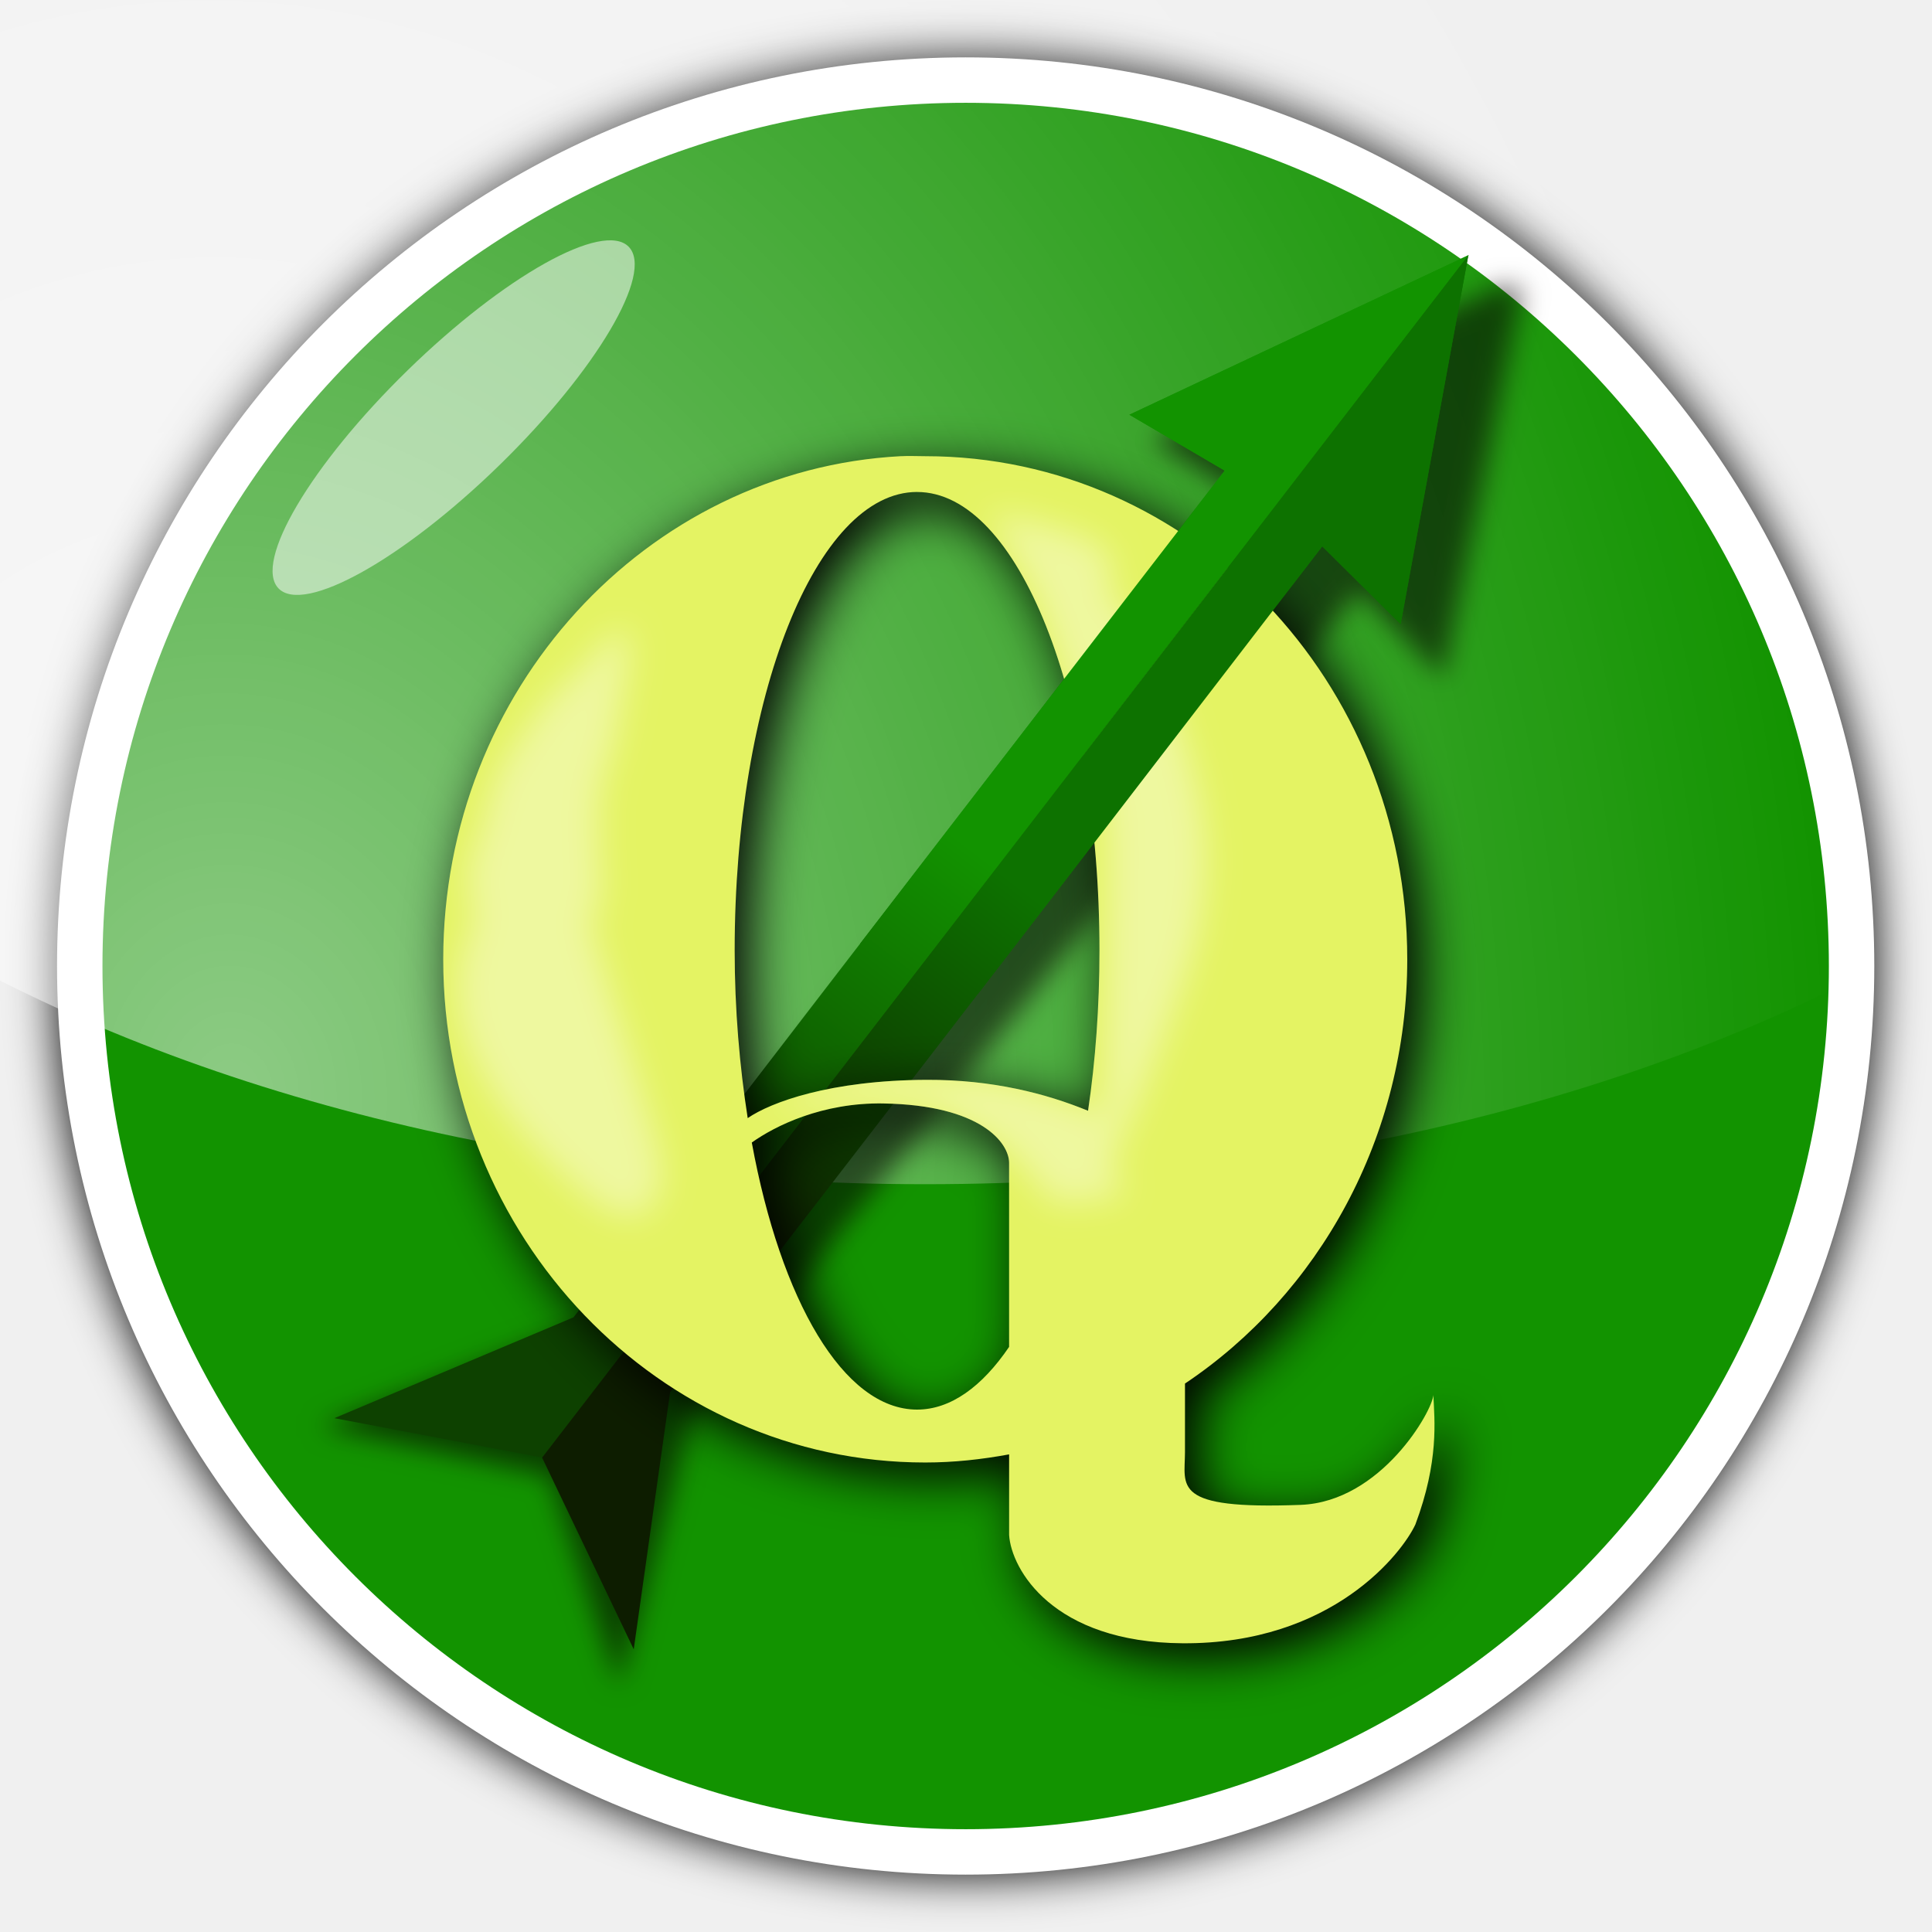
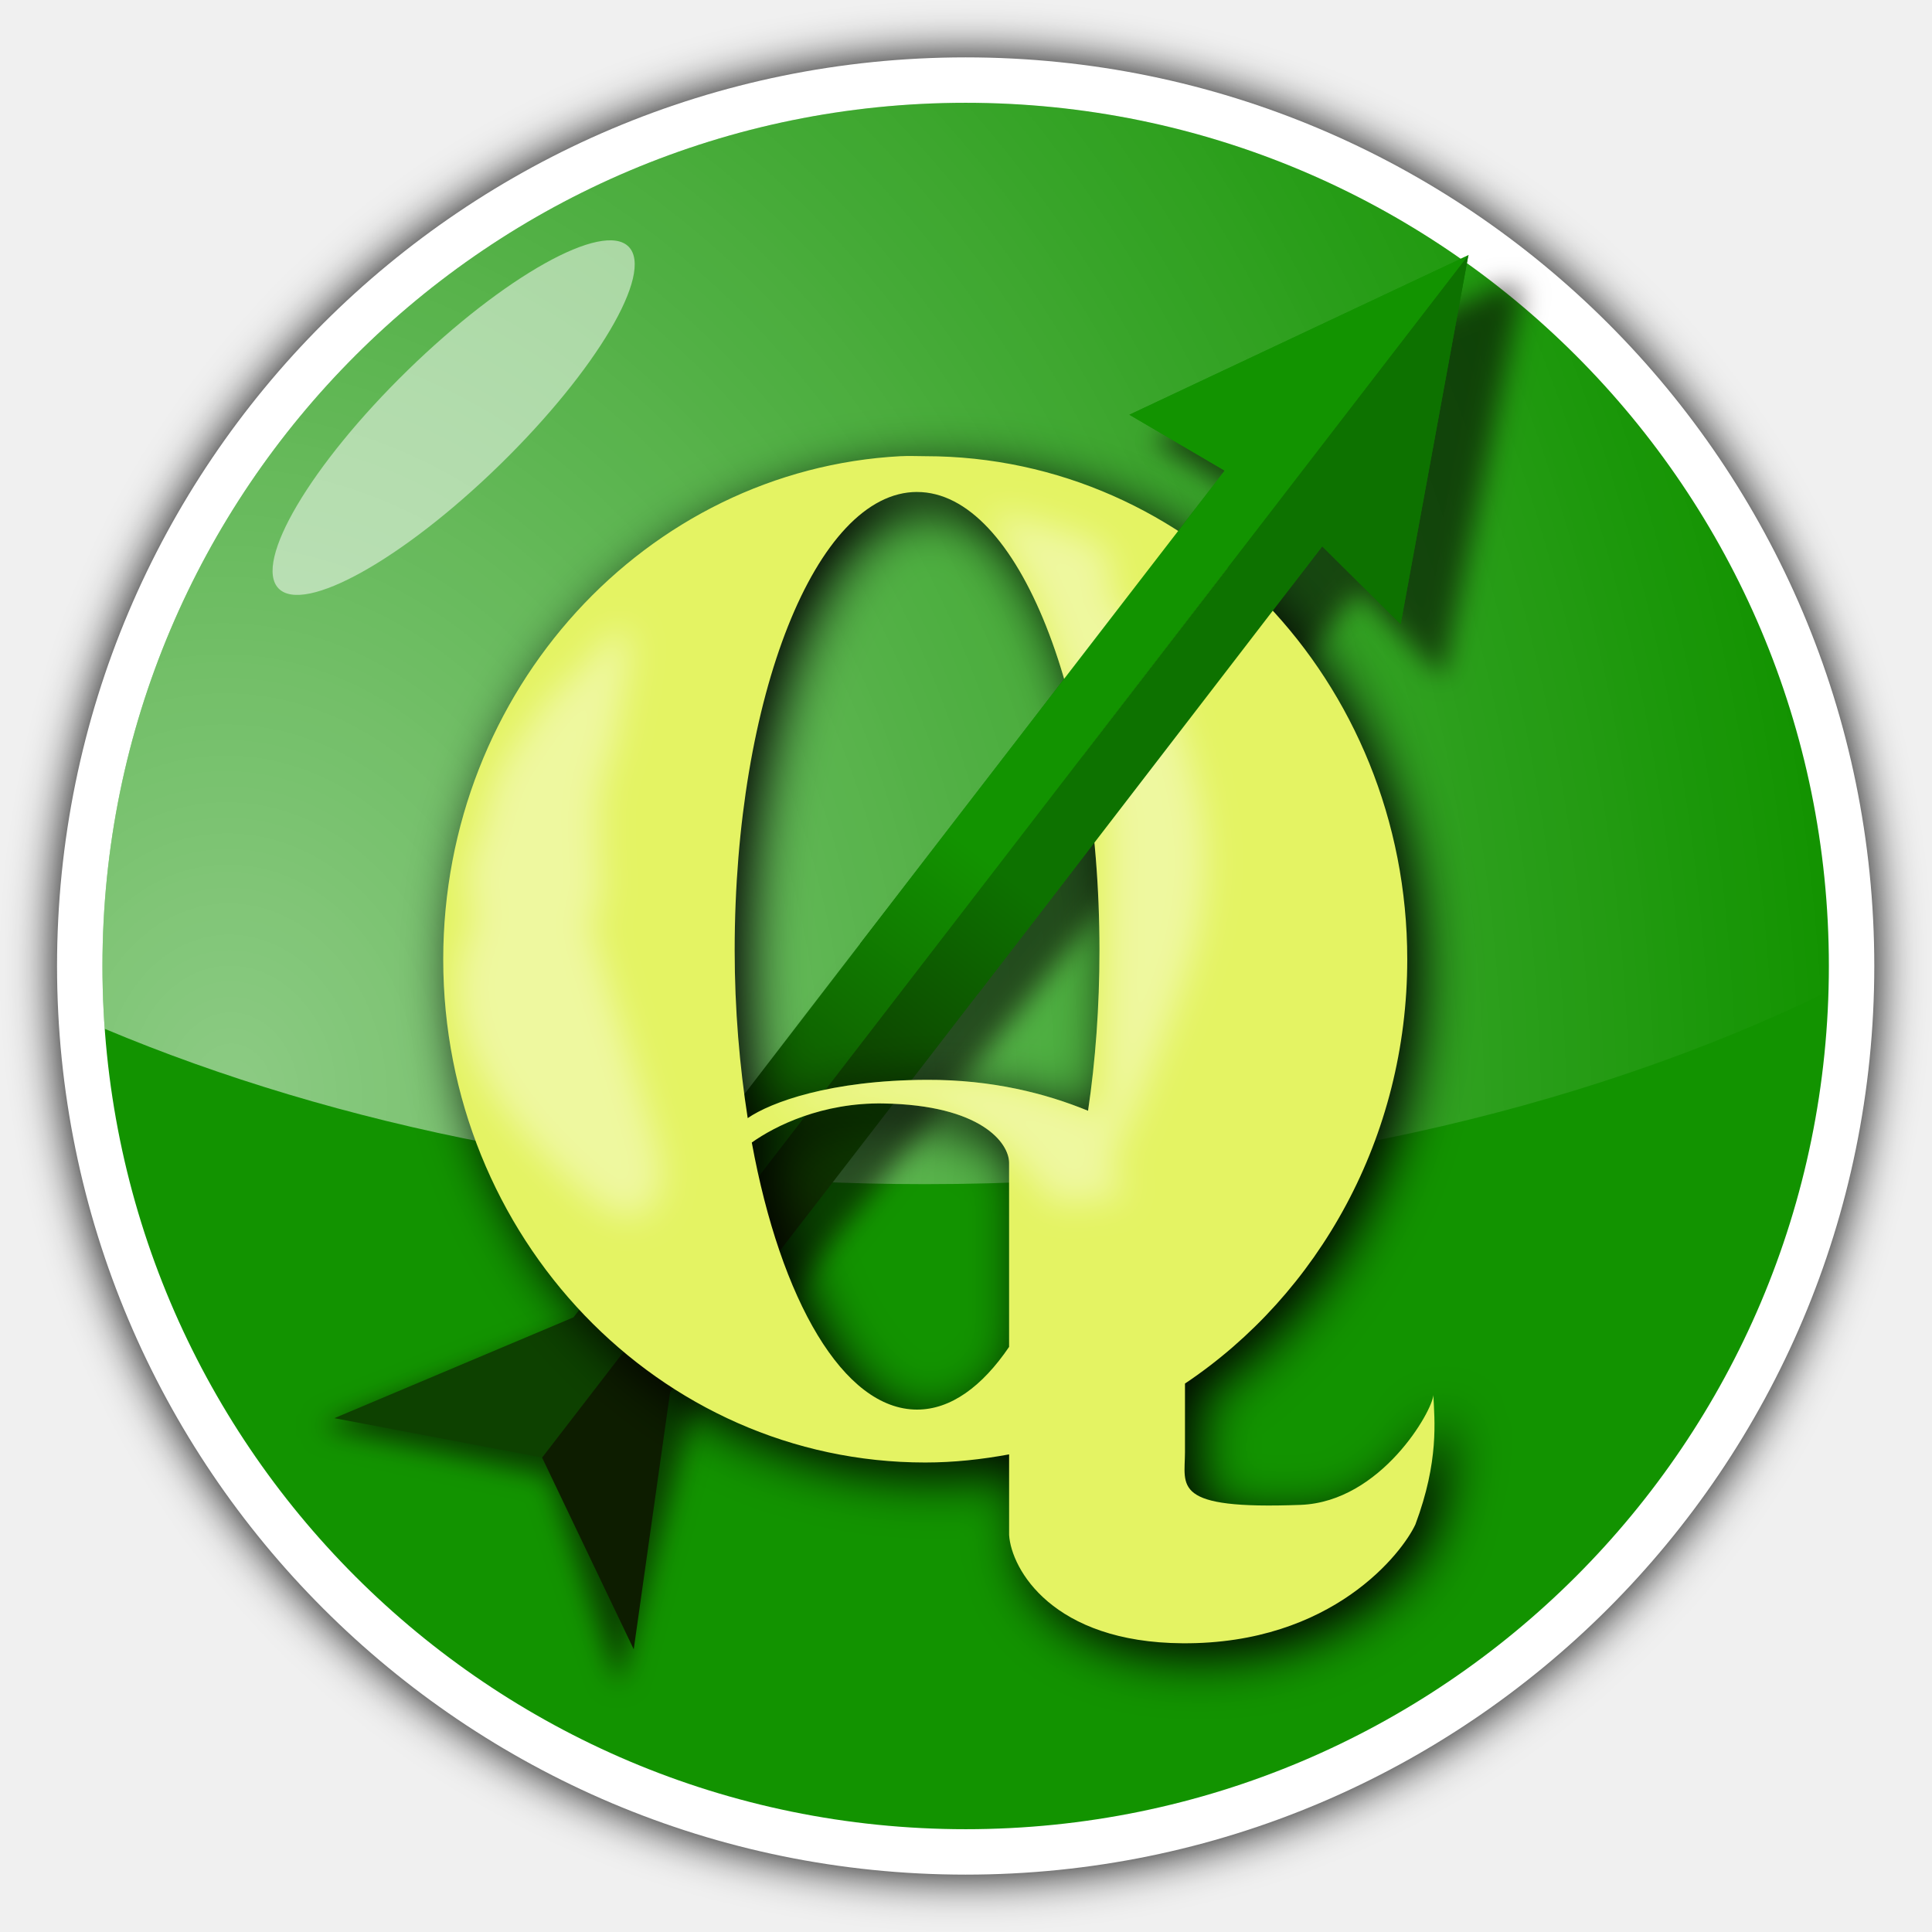
<svg xmlns="http://www.w3.org/2000/svg" xmlns:xlink="http://www.w3.org/1999/xlink" width="451.885" height="452.041" id="svg2" version="1.1">
  <defs id="defs4">
    <linearGradient id="linearGradient3933">
      <stop style="stop-color:#ffffff;stop-opacity:1;" offset="0" id="stop3935" />
      <stop style="stop-color:#ffffff;stop-opacity:0" offset="1" id="stop3937" />
    </linearGradient>
    <linearGradient id="linearGradient3907">
      <stop style="stop-color:#e9f581;stop-opacity:0.805;" offset="0" id="stop3909" />
      <stop id="stop3913" offset="1" style="stop-color:#e9f581;stop-opacity:0;" />
    </linearGradient>
    <linearGradient id="linearGradient3769">
      <stop id="stop3771" offset="0" style="stop-color:#ffffff;stop-opacity:0.627;" />
      <stop style="stop-color:#ffffff;stop-opacity:0;" offset="0.546" id="stop3861" />
      <stop style="stop-color:#ffffff;stop-opacity:0;" offset="0.71" id="stop3859" />
      <stop id="stop3773" offset="1" style="stop-color:#254b25;stop-opacity:0.237;" />
    </linearGradient>
    <linearGradient id="linearGradient3755">
      <stop style="stop-color:#61c161;stop-opacity:1;" offset="0" id="stop3757" />
      <stop style="stop-color:#51a351;stop-opacity:1;" offset="1" id="stop3759" />
    </linearGradient>
    <filter id="filter5427-2-5" color-interpolation-filters="sRGB">
      <feGaussianBlur id="feGaussianBlur5429-2-8" stdDeviation="0.488" />
    </filter>
    <linearGradient id="linearGradient4887">
      <stop id="stop4889" offset="0" style="stop-color:#0d1d00;stop-opacity:1;" />
      <stop id="stop4891" offset="1" style="stop-color:#0d7200;stop-opacity:1;" />
    </linearGradient>
    <linearGradient y2="463.79" x2="423.643" y1="477.579" x1="413.407" gradientTransform="matrix(-0.2826807,-0.9592141,-0.9592141,0.2826807,1144.742,948.3023)" gradientUnits="userSpaceOnUse" id="linearGradient3972" xlink:href="#linearGradient5342-4-0-4" />
    <linearGradient id="linearGradient5342-4-9">
      <stop id="stop5344-0-0" offset="0" style="stop-color:#0d4100;stop-opacity:1;" />
      <stop id="stop5346-85-9" offset="1" style="stop-color:#129300;stop-opacity:1;" />
    </linearGradient>
    <linearGradient y2="463.79" x2="423.643" y1="477.579" x1="413.407" gradientTransform="translate(156.0876,208.9441)" gradientUnits="userSpaceOnUse" id="linearGradient3970" xlink:href="#linearGradient5342-4-9" />
    <filter id="filter4947-8-4" color-interpolation-filters="sRGB">
      <feGaussianBlur id="feGaussianBlur4949-0-5" stdDeviation="1.016" />
    </filter>
    <filter height="1.787" y="-0.393" width="1.664" x="-0.332" id="filter4776-5" color-interpolation-filters="sRGB">
      <feGaussianBlur id="feGaussianBlur4778-0" stdDeviation="0.652" />
    </filter>
    <clipPath id="clipPath4825-8" clipPathUnits="userSpaceOnUse">
      <path id="path4827-5" d="m 485.063,446.793 c -9.774,0.517 -17.562,8.976 -17.562,19.312 0,10.67 8.284,19.312 18.5,19.312 1.105,0 2.167,-0.119 3.219,-0.312 l 0,3.094 c 0.085,1.316 1.673,4.123 6.656,4.156 5.77,0.039 8.449,-3.498 8.938,-4.562 0.909,-2.43 0.734,-3.989 0.688,-4.969 -0.019,0.588 -1.996,4.101 -5.094,4.219 -4.98,0.189 -4.438,-0.712 -4.438,-2.031 l 0,-2.625 c 5.128,-3.432 8.531,-9.447 8.531,-16.281 0,-10.67 -8.284,-19.312 -18.5,-19.312 -0.319,0 -0.622,-0.017 -0.938,0 z m 0.625,1.375 c 3.87,0 7,7.861 7,17.594 0,2.163 -0.154,4.241 -0.438,6.156 -1.618,-0.665 -3.682,-1.197 -6.188,-1.188 -3.702,0.014 -5.987,0.859 -6.875,1.469 -0.31,-1.993 -0.5,-4.168 -0.5,-6.438 0,-9.733 3.13,-17.594 7,-17.594 z m -1.281,23.469 c 3.739,0.064 4.812,1.516 4.812,2.281 l 0,7.062 c -1.036,1.525 -2.243,2.406 -3.531,2.406 -2.824,0 -5.236,-4.198 -6.344,-10.25 0.894,-0.637 2.7,-1.54 5.062,-1.5 z" style="fill:#e4f363;fill-opacity:1;stroke:none" />
    </clipPath>
    <linearGradient id="linearGradient5342-4-0-4">
      <stop id="stop5344-0-9-7" offset="0" style="stop-color:#0d1d00;stop-opacity:1;" />
      <stop id="stop5346-85-5-3" offset="1" style="stop-color:#0d7200;stop-opacity:1;" />
    </linearGradient>
    <linearGradient xlink:href="#linearGradient5342-4-0-4" id="linearGradient4111" gradientUnits="userSpaceOnUse" gradientTransform="matrix(-0.2826807,-0.9592141,-0.9592141,0.2826807,1144.742,948.3023)" x1="413.407" y1="477.579" x2="423.643" y2="463.79" />
    <linearGradient id="linearGradient5342-4-9-7">
      <stop id="stop5344-0-0-6" offset="0" style="stop-color:#0d4100;stop-opacity:1;" />
      <stop id="stop5346-85-9-0" offset="1" style="stop-color:#129300;stop-opacity:1;" />
    </linearGradient>
    <linearGradient y2="463.79" x2="423.643" y1="477.579" x1="413.407" gradientTransform="translate(156.0876,208.9441)" gradientUnits="userSpaceOnUse" id="linearGradient3970-6" xlink:href="#linearGradient5342-4-9-7" />
    <clipPath id="clipPath4144" clipPathUnits="userSpaceOnUse">
      <rect transform="matrix(0.999901,-0.01407388,0.01407388,0.999901,0,0)" y="646.181" x="565.161" height="39.625" width="42.875" id="rect4146" style="fill:#000000;stroke:none" />
    </clipPath>
    <radialGradient xlink:href="#linearGradient3769-3" id="radialGradient3767-2" gradientUnits="userSpaceOnUse" gradientTransform="matrix(-0.219928,1.641033,-1.599184,-0.2118347,221.3296,-143.1119)" cx="121.536" cy="45.688" fx="121.536" fy="45.688" r="212.598" />
    <linearGradient id="linearGradient3769-3">
      <stop id="stop3771-8" offset="0" style="stop-color:#ffffff;stop-opacity:0.627;" />
      <stop style="stop-color:#ffffff;stop-opacity:0;" offset="0.546" id="stop3861-6" />
      <stop style="stop-color:#ffffff;stop-opacity:0;" offset="0.71" id="stop3859-2" />
      <stop id="stop3773-4" offset="1" style="stop-color:#254b25;stop-opacity:0.237;" />
    </linearGradient>
    <radialGradient xlink:href="#linearGradient3907" id="radialGradient3931" gradientUnits="userSpaceOnUse" gradientTransform="matrix(-2.123997,0.0131647,-0.01120865,-1.787441,637.1967,107.305)" cx="203.828" cy="39.098" fx="203.828" fy="39.098" r="212.598" />
    <radialGradient xlink:href="#linearGradient3933" id="radialGradient3966" cx="104.529" cy="365.166" fx="104.529" fy="365.166" r="212.598" gradientTransform="matrix(1.103306,-0.07226222,0.06356181,2.207712,-27.58157,-396.696)" gradientUnits="userSpaceOnUse" />
    <filter id="filter4231" color-interpolation-filters="sRGB">
      <feGaussianBlur stdDeviation="5.56" id="feGaussianBlur4233" />
    </filter>
+     <radialGradient xlink:href="#linearGradient3933" id="radialGradient3061" gradientUnits="userSpaceOnUse" gradientTransform="matrix(1.767354,-0.0714734,0.1018178,2.183612,-167.5025,-533.889)" cx="104.529" cy="365.166" fx="104.529" fy="365.166" r="212.598" />
  </defs>
  <g id="layer1" transform="translate(13.34428,-613.743)">
    <path style="fill:#000000;fill-opacity:1;fill-rule:evenodd;stroke:none;filter:url(#filter4231)" id="path4201" d="m 424.702,211.857 c 0,116.732 -95.184,211.362 -212.598,211.362 C 94.689,423.219 -0.494,328.589 -0.494,211.857 -0.494,95.125 94.689,0.494 212.104,0.494 c 117.415,0 212.598,94.63 212.598,211.362 z" transform="matrix(1,0,0,1.005848,0.4944153,626.668)" />
    <path transform="matrix(1,0,0,1.005848,0.4944153,626.668)" d="m 424.702,211.857 c 0,116.732 -95.184,211.362 -212.598,211.362 C 94.689,423.219 -0.494,328.589 -0.494,211.857 -0.494,95.125 94.689,0.494 212.104,0.494 c 117.415,0 212.598,94.63 212.598,211.362 z" id="path4199" style="fill:#ffffff;fill-opacity:1;fill-rule:evenodd;stroke:none" />
    <path style="fill:#129300;fill-opacity:1;fill-rule:evenodd;stroke:none" id="path2985" d="m 424.702,211.857 c 0,116.732 -95.184,211.362 -212.598,211.362 C 94.689,423.219 -0.494,328.589 -0.494,211.857 -0.494,95.125 94.689,0.494 212.104,0.494 c 117.415,0 212.598,94.63 212.598,211.362 z" transform="matrix(0.95,0,0,0.9555556,11.09962,637.3228)" />
-     <path transform="matrix(1.60187,0,0,0.9890839,-136.6647,472.2196)" d="m 424.702,211.857 c 0,116.732 -95.184,211.362 -212.598,211.362 C 94.689,423.219 -0.494,328.589 -0.494,211.857 -0.494,95.125 94.689,0.494 212.104,0.494 c 117.415,0 212.598,94.63 212.598,211.362 z" id="path3765-7" style="opacity:0.518;fill:url(#radialGradient3966);fill-opacity:1;fill-rule:evenodd;stroke:none" />
+     <path style="opacity:0.518;fill:url(#radialGradient3061);fill-opacity:1;fill-rule:evenodd;stroke:none" d="M 225.938 24.062 C 114.393 24.062 23.969 114.487 23.969 226.031 C 23.969 230.974 24.151 235.865 24.5 240.719 C 79.154 263.654 145.236 277.062 216.438 277.062 C 296.305 277.062 369.736 260.199 427.812 231.938 C 427.869 229.967 427.906 228.016 427.906 226.031 C 427.906 114.487 337.482 24.062 225.938 24.062 z " transform="translate(-13.34428,613.743)" id="path3765-7" />
    <g transform="matrix(6.096216,0,0,6.096216,-1763.219,-2104.958)" id="layer1-4">
      <path transform="matrix(0.9995844,-0.02882794,0.02882794,0.9995844,-112.9489,26.45172)" id="path3895-6-6-7-4-6-2-7-5" d="m 445.498,443.642 -13.437,5.468 3.536,2.341 c 0,0 -21.736,25.201 -26.721,31.088 l -9.377,3.366 7.947,1.955 2.158,7.352 2.839,-9.422 26.761,-31.211 2.97,3.273 3.324,-14.212 z" style="opacity:0.565;fill:#000000;fill-opacity:1;stroke:#060000;stroke-width:0.6;stroke-miterlimit:4;stroke-opacity:1;stroke-dasharray:none;filter:url(#filter5427-2-5)" />
      <g transform="matrix(0.999901,0.01407388,-0.01407388,0.999901,-245.1016,-201.7003)" id="g3966">
        <path style="fill:url(#linearGradient3970);fill-opacity:1;stroke:none" d="m 597.711,649.106 -12.938,6.312 3.688,2.094 c 0,0 -19.961,26.63 -24.531,32.844 l -9.125,4 8.031,1.406 34.875,-46.656 z" id="path3895-6-6-7-4-6-8-4" />
        <path style="fill:url(#linearGradient3972);fill-opacity:1;stroke:none" d="m 597.694,649.116 -2.398,14.194 -3.051,-2.945 c 0,0 -19.901,26.674 -24.57,32.815 l -1.257,9.884 -3.619,-7.306 34.895,-46.641 z" id="path3895-6-6-7-4-6-8-4-5" />
      </g>
      <path id="path3050-3-9-3-4-2-4" d="m 322.147,464.004 c -9.774,0.517 -17.562,8.976 -17.562,19.312 0,10.67 8.284,19.312 18.5,19.312 1.105,0 2.167,-0.119 3.219,-0.312 l 0,3.094 c 0.085,1.316 1.673,4.123 6.656,4.156 5.77,0.039 8.449,-3.498 8.938,-4.562 0.909,-2.43 0.734,-3.989 0.688,-4.969 -0.019,0.588 -1.996,4.101 -5.094,4.219 -4.98,0.189 -4.438,-0.712 -4.438,-2.031 l 0,-2.625 c 5.128,-3.432 8.531,-9.447 8.531,-16.281 0,-10.67 -8.284,-19.312 -18.5,-19.312 -0.319,0 -0.622,-0.017 -0.938,0 z m 0.625,1.375 c 3.87,0 7,7.861 7,17.594 0,2.163 -0.154,4.241 -0.438,6.156 -1.618,-0.665 -3.682,-1.197 -6.188,-1.188 -3.702,0.014 -5.987,0.859 -6.875,1.469 -0.31,-1.993 -0.5,-4.168 -0.5,-6.438 0,-9.733 3.13,-17.594 7,-17.594 z m -1.281,23.469 c 3.739,0.064 4.812,1.516 4.812,2.281 l 0,7.062 c -1.036,1.525 -2.243,2.406 -3.531,2.406 -2.824,0 -5.236,-4.198 -6.344,-10.25 0.894,-0.637 2.7,-1.54 5.062,-1.5 z" style="fill:#000000;fill-opacity:1;stroke:none;filter:url(#filter4947-8-4)" />
      <path id="path3050-3-9-3-2-3" d="m 321.616,463.473 c -9.774,0.517 -17.562,8.976 -17.562,19.312 0,10.67 8.284,19.312 18.5,19.312 1.105,0 2.167,-0.119 3.219,-0.312 l 0,3.094 c 0.085,1.316 1.673,4.123 6.656,4.156 5.77,0.039 8.449,-3.498 8.938,-4.562 0.909,-2.43 0.734,-3.989 0.688,-4.969 -0.019,0.588 -1.996,4.101 -5.094,4.219 -4.98,0.189 -4.438,-0.712 -4.438,-2.031 l 0,-2.625 c 5.128,-3.432 8.531,-9.447 8.531,-16.281 0,-10.67 -8.284,-19.312 -18.5,-19.312 -0.319,0 -0.622,-0.017 -0.938,0 z m 0.625,1.375 c 3.87,0 7,7.861 7,17.594 0,2.163 -0.154,4.241 -0.438,6.156 -1.618,-0.665 -3.682,-1.197 -6.188,-1.188 -3.702,0.014 -5.987,0.859 -6.875,1.469 -0.31,-1.993 -0.5,-4.168 -0.5,-6.438 0,-9.733 3.13,-17.594 7,-17.594 z m -1.281,23.469 c 3.739,0.064 4.812,1.516 4.812,2.281 l 0,7.062 c -1.036,1.525 -2.243,2.406 -3.531,2.406 -2.824,0 -5.236,-4.198 -6.344,-10.25 0.894,-0.637 2.7,-1.54 5.062,-1.5 z" style="fill:#e4f363;fill-opacity:1;stroke:none" />
      <path transform="translate(-163.4472,16.6798)" mask="none" clip-path="url(#clipPath4825-8)" d="m 488.434,448.935 c 0,0 3.005,0.53 4.154,1.237 1.149,0.707 0.177,2.652 0.177,2.652 l -2.121,0.088 z M 479.5,472.112 c 0,0 2.375,-1.25 4,-1.438 1.625,-0.188 4.438,-0.25 5.562,0.062 1.125,0.312 3.312,0.938 3.5,1.25 0.188,0.312 1,3.25 1,3.25 l -2.562,0.25 -1.812,-2.062 c 0,0 -2.688,-1.625 -3.062,-1.625 -0.375,0 -2.562,-0.25 -3.375,-0.125 -0.812,0.125 -3.562,0.312 -3.562,0.312 z m -10.506,-11.042 c -0.015,-0.288 0.414,-1.957 0.763,-2.41 0.349,-0.452 -1.015,1.32 1.489,-2.211 0.396,-0.559 2.302,-2.231 1.876,-1.672 -0.575,0.755 -1.697,3.243 -1.849,3.45 -0.152,0.207 -0.44,1.94 -0.582,2.72 -0.298,1.627 0.786,3.186 0.718,3.885 -0.068,0.699 -2.19,0.993 -2.795,-0.555 -0.606,-1.548 0.38,-3.207 0.38,-3.207 z m 2.84,-0.478 c -0.072,-0.28 0.018,-2.001 0.27,-2.513 0.252,-0.512 -0.734,1.495 1.021,-2.462 0.278,-0.626 1.436,-2.71 1.508,-2.011 0.072,0.699 -0.512,4.2 -0.62,4.433 -0.108,0.233 -0.504,1.304 -0.54,2.096 -0.036,0.792 0.032,2.635 0.104,3.334 0.072,0.699 -0.579,1.739 -1.48,0.341 -0.9,-1.398 -0.263,-3.219 -0.263,-3.219 z m -1.982,2.655 c -0.125,-0.485 0.031,-3.472 0.469,-4.362 0.438,-0.889 1.469,-2.497 2.156,-3.467 0.688,-0.97 2.031,-2.747 2.156,-1.534 0.125,1.213 -0.812,4.528 -1,4.932 -0.188,0.404 -0.875,2.264 -0.938,3.638 -0.062,1.375 3.062,10.398 3.188,11.611 0.125,1.213 -0.685,2.969 -2.875,1.091 -8.875,-7.613 -3.156,-11.909 -3.156,-11.909 z m 19.709,-12.967 c 0,0 3.938,0.76 5.375,4.627 1.438,3.867 2.688,6.975 1.062,11.809 -1.625,4.834 -3.25,7.872 -3.25,7.872 0,0 0.375,-11.947 0.25,-13.811 -0.125,-1.865 -3.438,-10.497 -3.438,-10.497 z" style="opacity:0.383;fill:#ffffff;stroke:none;filter:url(#filter4776-5)" id="path4738-5" />
      <path id="path3895-6-6-7-4-4-0-2-0" d="m 327.554,480.317 10.25,-13.75 3.188,3.062 2.344,-14.406 -13.031,6.375 3.688,2.094 c 0,0 -4.794,6.417 -10,13.375" style="fill:none;stroke:none" />
      <rect y="454.491" x="295.115" height="57.375" width="57.375" id="rect5465-5-8" style="opacity:0.395;fill:none;stroke:none" />
      <g clip-path="url(#clipPath4144)" transform="matrix(0.999901,0.01407388,-0.01407388,0.999901,-245.1016,-201.7003)" id="g3966-2">
        <path style="fill:url(#linearGradient3970-6);fill-opacity:1;stroke:none" d="m 597.711,649.106 -12.938,6.312 3.688,2.094 c 0,0 -19.961,26.63 -24.531,32.844 l -9.125,4 8.031,1.406 34.875,-46.656 z" id="path3895-6-6-7-4-6-8-4-4" />
        <path style="fill:url(#linearGradient4111);fill-opacity:1;stroke:none" d="m 597.694,649.116 -2.398,14.194 -3.051,-2.945 c 0,0 -19.901,26.674 -24.57,32.815 l -1.257,9.884 -3.619,-7.306 34.895,-46.641 z" id="path3895-6-6-7-4-6-8-4-5-8" />
      </g>
    </g>
    <path style="opacity:0.518;fill:#ffffff;fill-opacity:1;stroke:none" id="path3941" d="m 55,14.197 a 49,13.221 0 1 1 -98,0 49,13.221 0 1 1 98,0 z" transform="matrix(0.8359255,-0.8157828,0.8157828,0.8359255,76.1999,704.4816)" />
  </g>
</svg>
